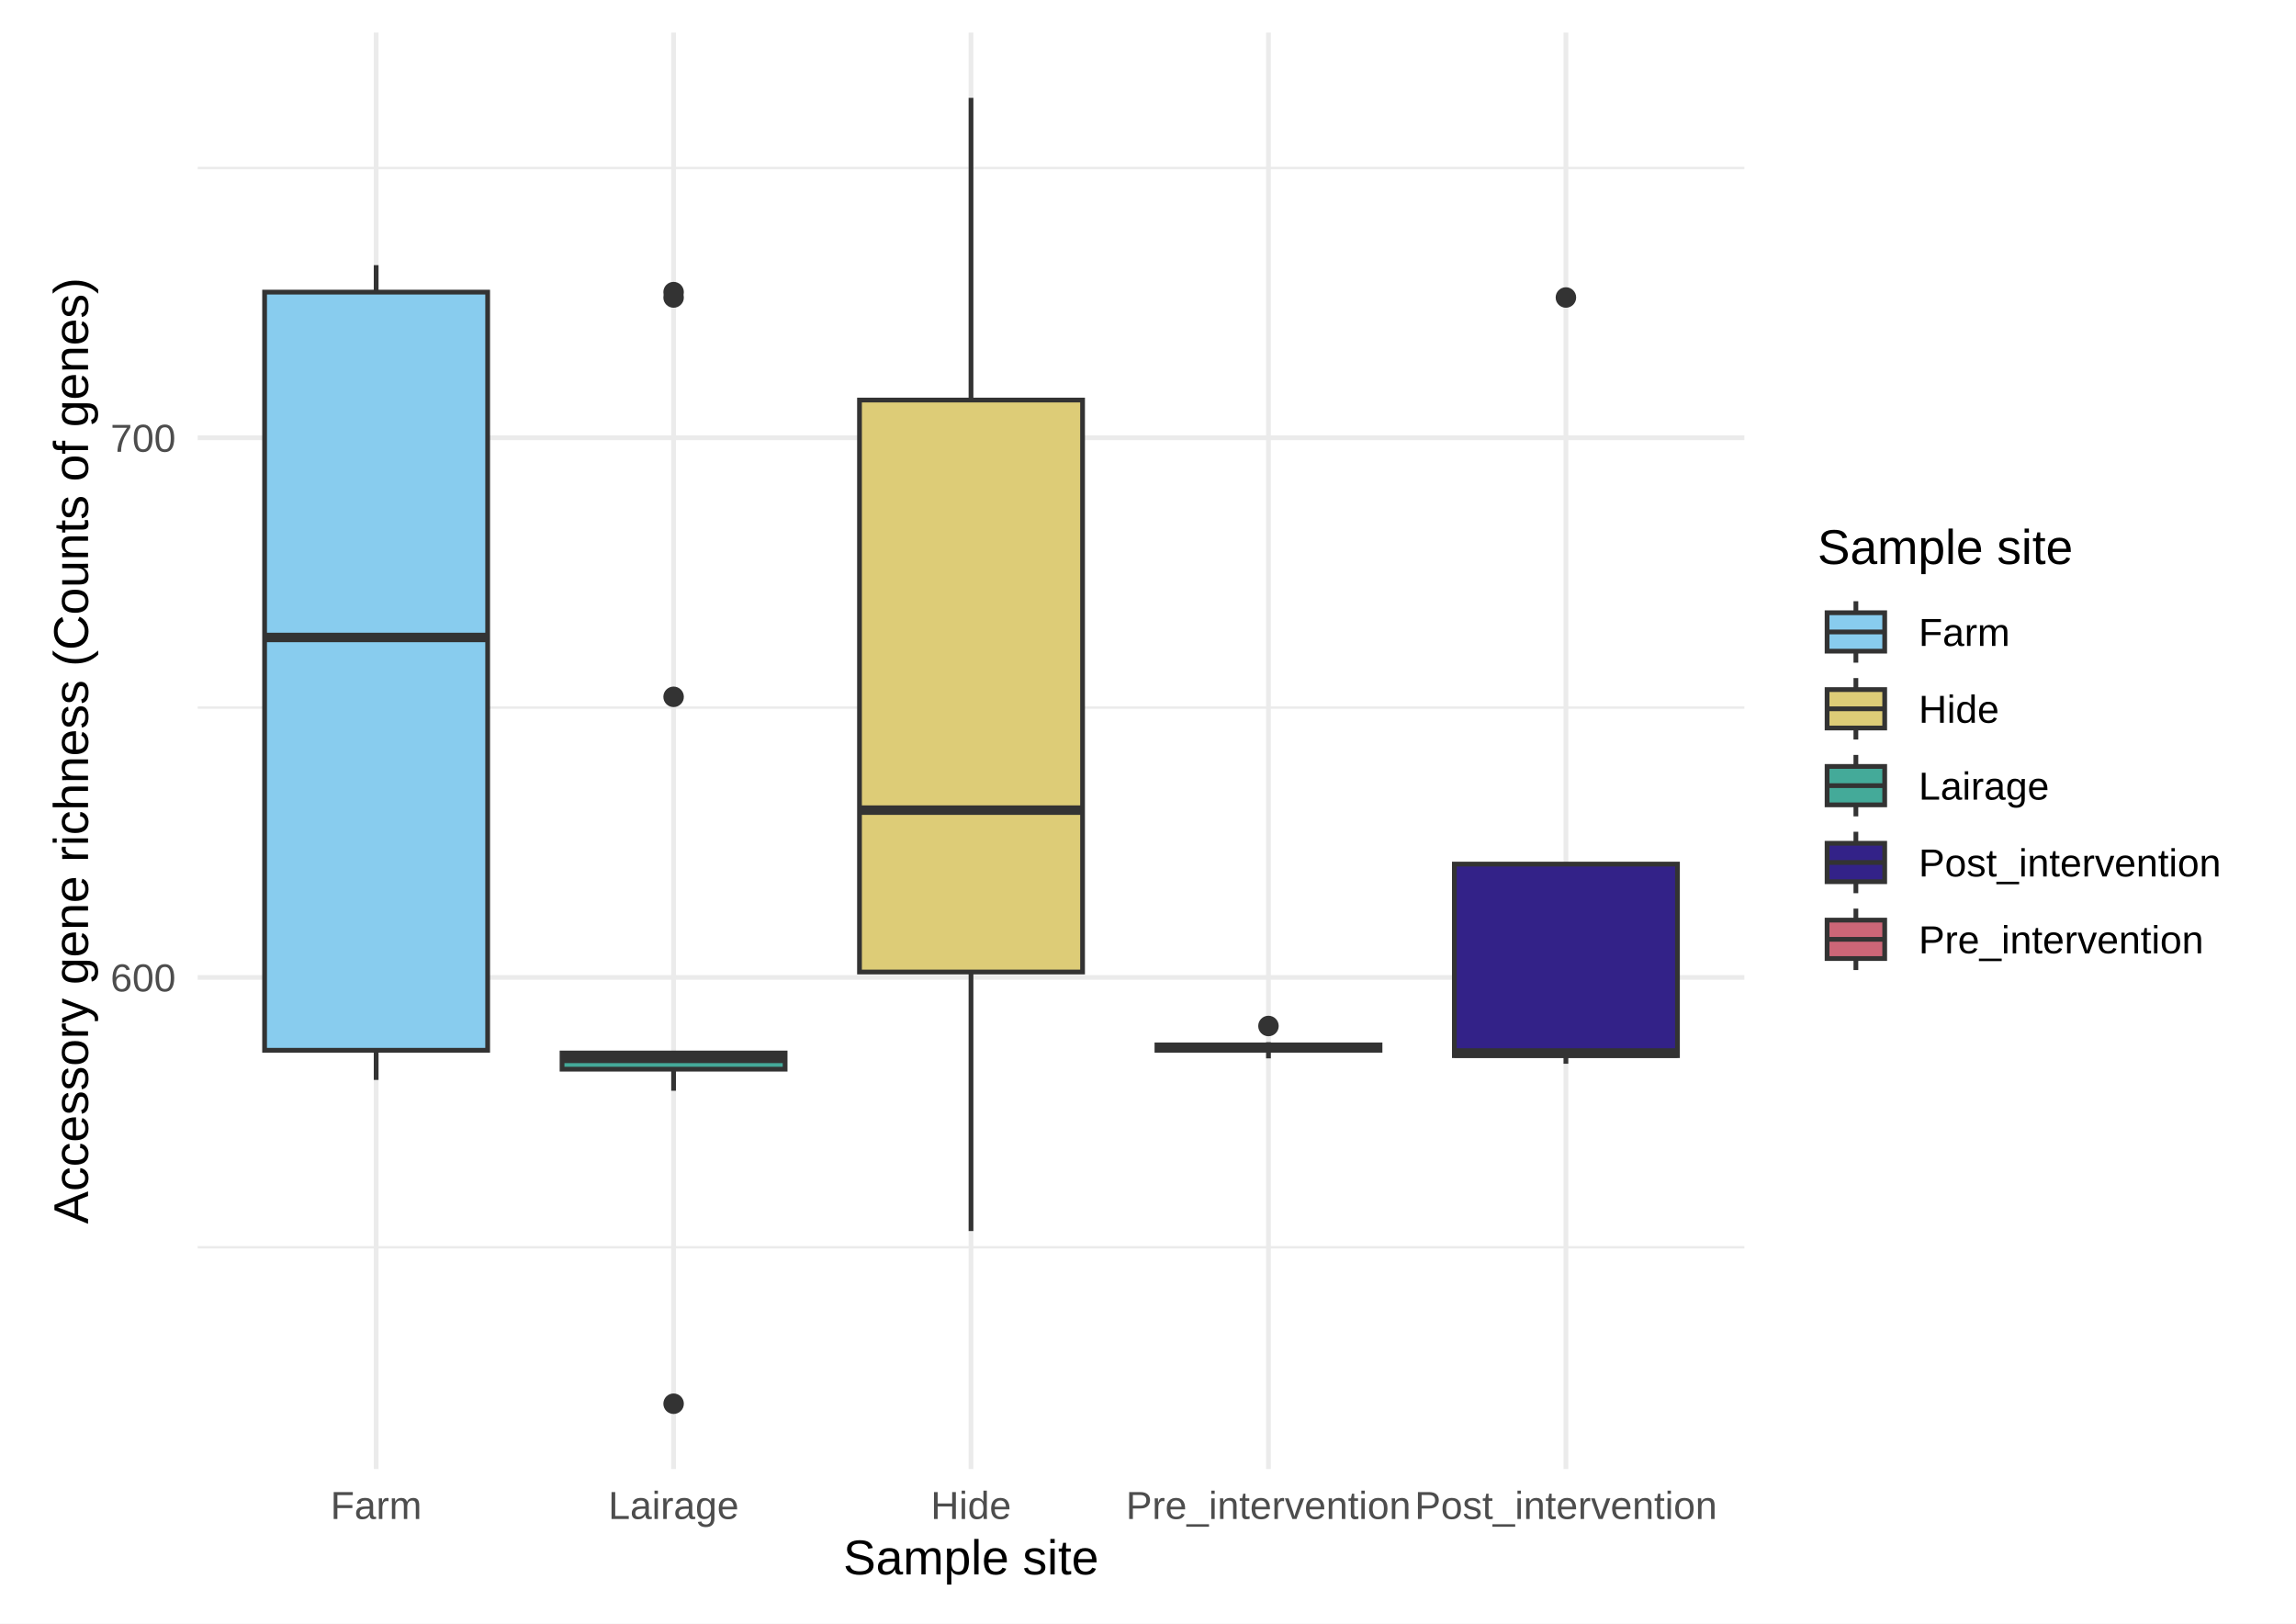
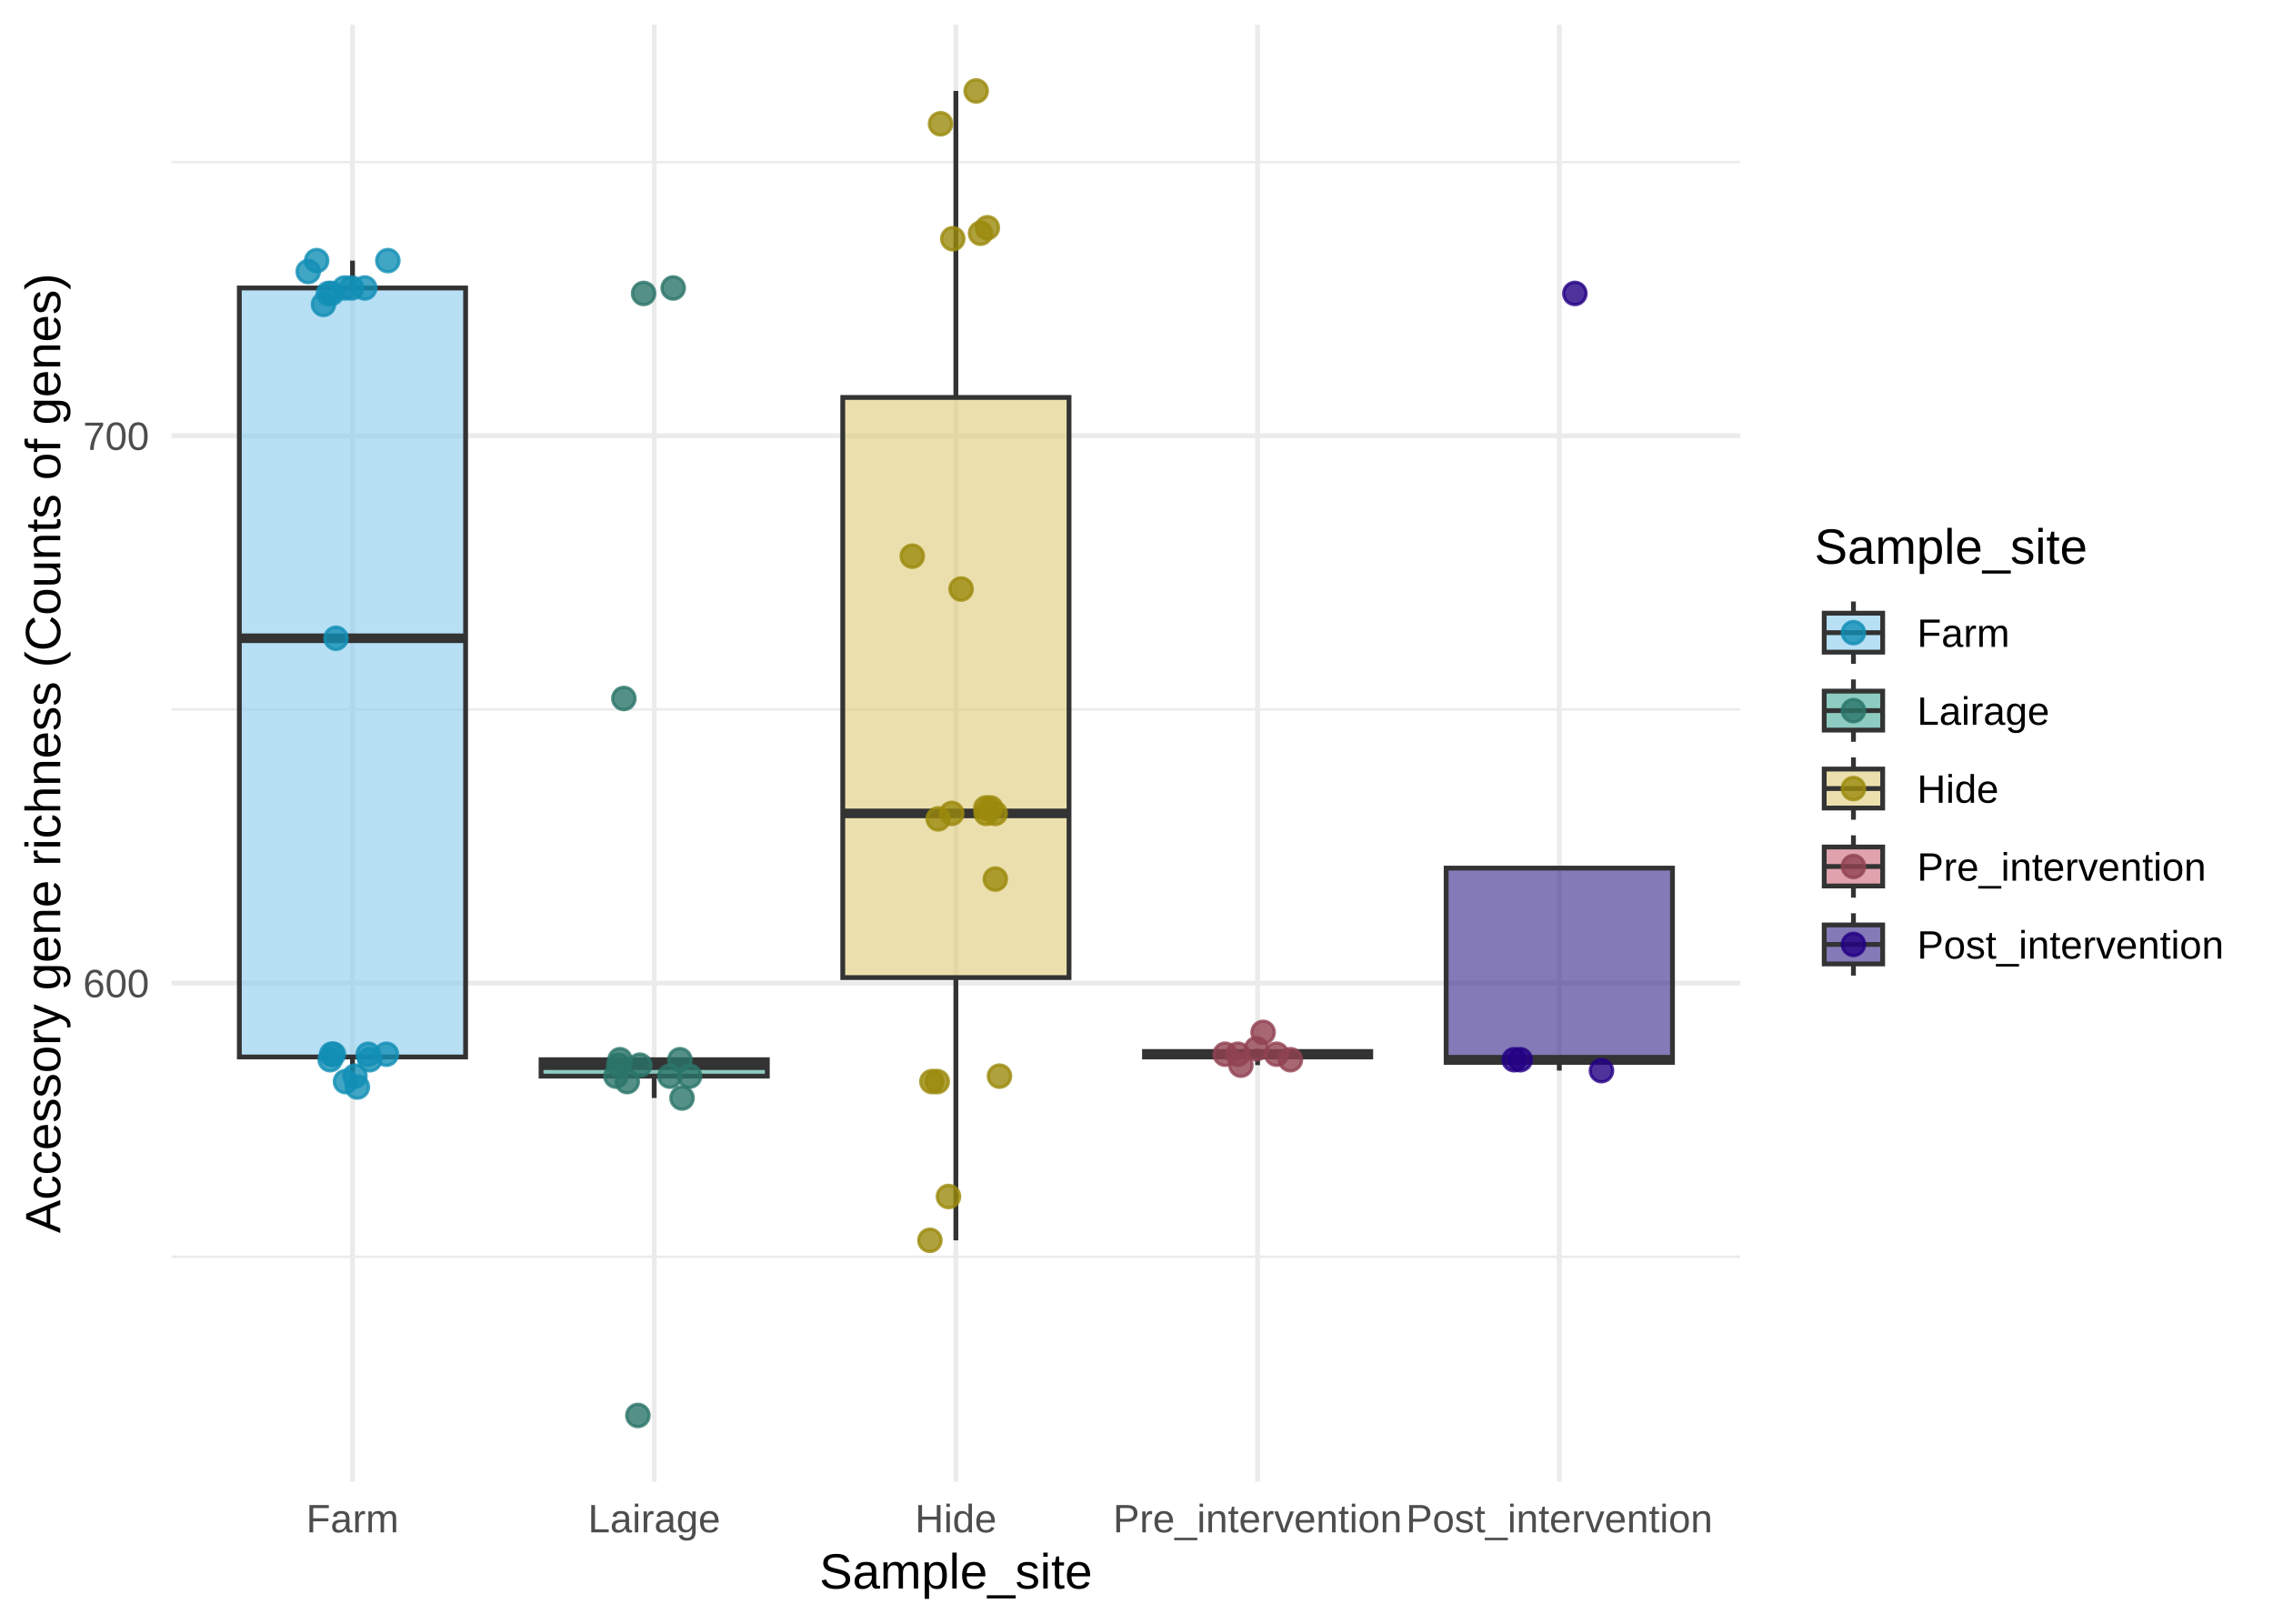
- <svg xmlns="http://www.w3.org/2000/svg" width="297mm" height="210mm" viewBox="0 0 841.89 595.276" version="1.1" id="svg190">
-   <defs id="defs194" />
-   <g class="svglite" id="g188">
-     <defs id="defs4">
-       <style type="text/css" id="style2">
+ <svg xmlns="http://www.w3.org/2000/svg" width="504.00pt" height="360.00pt" viewBox="0 0 504.00 360.00">
+   <g class="svglite">
+     <defs>
+       <style type="text/css">
    .svglite line, .svglite polyline, .svglite polygon, .svglite path, .svglite rect, .svglite circle {
      fill: none;
      stroke: #000000;
      stroke-linecap: round;
      stroke-linejoin: round;
      stroke-miterlimit: 10.00;
    }
    .svglite text {
      white-space: pre;
    }
    .svglite g.glyphgroup path {
      fill: inherit;
      stroke: none;
    }
  </style>
    </defs>
-     <rect width="100%" height="100%" style="fill:#ffffff;stroke:none" id="rect6" x="0" y="0" />
-     <defs id="defs11">
+     <rect width="100%" height="100%" style="stroke: none; fill: #FFFFFF;" />
+     <defs>
      <clipPath id="cpMC4wMHw1MDQuMDB8MC4wMHwzNjAuMDA=">
-         <rect x="0" y="0" width="504" height="360" id="rect8" />
+         <rect x="0.00" y="0.00" width="504.00" height="360.00" />
      </clipPath>
    </defs>
-     <g clip-path="url(#cpMC4wMHw1MDQuMDB8MC4wMHwzNjAuMDA=)" id="g15" transform="matrix(1.630318,0,0,1.630318,10.5,3)">
-       <rect x="0" y="0" width="504" height="360" style="fill:#ffffff;stroke:none;stroke-width:1.07" id="rect13" />
+     <g clip-path="url(#cpMC4wMHw1MDQuMDB8MC4wMHwzNjAuMDA=)">
+       <rect x="0.00" y="0.00" width="504.00" height="360.00" style="stroke-width: 1.07; stroke: none; fill: #FFFFFF;" />
    </g>
-     <defs id="defs20">
+     <defs>
      <clipPath id="cpMzguMDJ8Mzg1Ljg5fDUuNDh8MzI4LjUw">
-         <rect x="38.02" y="5.48" width="347.87" height="323.02" id="rect17" />
+         <rect x="38.02" y="5.48" width="347.87" height="323.02" />
      </clipPath>
    </defs>
-     <g clip-path="url(#cpMzguMDJ8Mzg1Ljg5fDUuNDh8MzI4LjUw)" id="g94" transform="matrix(1.630318,0,0,1.630318,10.5,3)">
-       <polyline points="38.02,278.63 385.89,278.63 " style="stroke:#ebebeb;stroke-width:0.53;stroke-linecap:butt" id="polyline22" />
-       <polyline points="38.02,157.28 385.89,157.28 " style="stroke:#ebebeb;stroke-width:0.53;stroke-linecap:butt" id="polyline24" />
-       <polyline points="38.02,35.94 385.89,35.94 " style="stroke:#ebebeb;stroke-width:0.53;stroke-linecap:butt" id="polyline26" />
-       <polyline points="38.02,217.96 385.89,217.96 " style="stroke:#ebebeb;stroke-width:1.07;stroke-linecap:butt" id="polyline28" />
-       <polyline points="38.02,96.61 385.89,96.61 " style="stroke:#ebebeb;stroke-width:1.07;stroke-linecap:butt" id="polyline30" />
-       <polyline points="78.16,328.50 78.16,5.48 " style="stroke:#ebebeb;stroke-width:1.07;stroke-linecap:butt" id="polyline32" />
-       <polyline points="145.06,328.50 145.06,5.48 " style="stroke:#ebebeb;stroke-width:1.07;stroke-linecap:butt" id="polyline34" />
-       <polyline points="211.95,328.50 211.95,5.48 " style="stroke:#ebebeb;stroke-width:1.07;stroke-linecap:butt" id="polyline36" />
-       <polyline points="278.85,328.50 278.85,5.48 " style="stroke:#ebebeb;stroke-width:1.07;stroke-linecap:butt" id="polyline38" />
-       <polyline points="345.75,328.50 345.75,5.48 " style="stroke:#ebebeb;stroke-width:1.07;stroke-linecap:butt" id="polyline40" />
-       <line x1="78.16" y1="63.85" x2="78.16" y2="57.78" style="stroke:#333333;stroke-width:1.07;stroke-linecap:butt" id="line42" />
-       <line x1="78.16" y1="234.34" x2="78.16" y2="241.01" style="stroke:#333333;stroke-width:1.07;stroke-linecap:butt" id="line44" />
-       <polygon points="53.07,234.34 103.24,234.34 103.24,63.85 53.07,63.85 " style="fill:#88ccee;stroke:#333333;stroke-width:1.07;stroke-linecap:butt;stroke-linejoin:miter" id="polygon46" />
-       <line x1="53.07" y1="141.51" x2="103.24" y2="141.51" style="stroke:#333333;stroke-width:2.13;stroke-linecap:butt;stroke-linejoin:miter" id="line48" />
-       <line x1="211.95" y1="88.12" x2="211.95" y2="20.16" style="stroke:#333333;stroke-width:1.07;stroke-linecap:butt" id="line50" />
-       <line x1="211.95" y1="216.74" x2="211.95" y2="274.99" style="stroke:#333333;stroke-width:1.07;stroke-linecap:butt" id="line52" />
-       <polygon points="186.87,216.74 237.04,216.74 237.04,88.12 186.87,88.12 " style="fill:#ddcc77;stroke:#333333;stroke-width:1.07;stroke-linecap:butt;stroke-linejoin:miter" id="polygon54" />
-       <line x1="186.87" y1="180.34" x2="237.04" y2="180.34" style="stroke:#333333;stroke-width:2.13;stroke-linecap:butt;stroke-linejoin:miter" id="line56" />
-       <circle cx="145.06" cy="65.06" r="1.95" style="fill:#333333;stroke:#333333;stroke-width:0.71" id="circle58" />
-       <circle cx="145.06" cy="154.86" r="1.95" style="fill:#333333;stroke:#333333;stroke-width:0.71" id="circle60" />
-       <circle cx="145.06" cy="313.82" r="1.95" style="fill:#333333;stroke:#333333;stroke-width:0.71" id="circle62" />
-       <circle cx="145.06" cy="63.85" r="1.95" style="fill:#333333;stroke:#333333;stroke-width:0.71" id="circle64" />
-       <line x1="145.06" y1="234.95" x2="145.06" y2="234.95" style="stroke:#333333;stroke-width:1.07;stroke-linecap:butt" id="line66" />
-       <line x1="145.06" y1="238.59" x2="145.06" y2="243.44" style="stroke:#333333;stroke-width:1.07;stroke-linecap:butt" id="line68" />
-       <polygon points="119.97,238.59 170.14,238.59 170.14,234.95 119.97,234.95 " style="fill:#44aa99;stroke:#333333;stroke-width:1.07;stroke-linecap:butt;stroke-linejoin:miter" id="polygon70" />
-       <line x1="119.97" y1="236.16" x2="170.14" y2="236.16" style="stroke:#333333;stroke-width:2.13;stroke-linecap:butt;stroke-linejoin:miter" id="line72" />
-       <circle cx="345.75" cy="65.06" r="1.95" style="fill:#333333;stroke:#333333;stroke-width:0.71" id="circle74" />
-       <line x1="345.75" y1="192.47" x2="345.75" y2="192.47" style="stroke:#333333;stroke-width:1.07;stroke-linecap:butt" id="line76" />
-       <line x1="345.75" y1="235.55" x2="345.75" y2="237.37" style="stroke:#333333;stroke-width:1.07;stroke-linecap:butt" id="line78" />
-       <polygon points="320.66,235.55 370.84,235.55 370.84,192.47 320.66,192.47 " style="fill:#332288;stroke:#333333;stroke-width:1.07;stroke-linecap:butt;stroke-linejoin:miter" id="polygon80" />
-       <line x1="320.66" y1="234.95" x2="370.84" y2="234.95" style="stroke:#333333;stroke-width:2.13;stroke-linecap:butt;stroke-linejoin:miter" id="line82" />
-       <circle cx="278.85" cy="228.88" r="1.95" style="fill:#333333;stroke:#333333;stroke-width:0.71" id="circle84" />
-       <line x1="278.85" y1="233.13" x2="278.85" y2="232.52" style="stroke:#333333;stroke-width:1.07;stroke-linecap:butt" id="line86" />
-       <line x1="278.85" y1="234.34" x2="278.85" y2="236.16" style="stroke:#333333;stroke-width:1.07;stroke-linecap:butt" id="line88" />
-       <polygon points="253.77,234.34 303.94,234.34 303.94,233.13 253.77,233.13 " style="fill:#cc6677;stroke:#333333;stroke-width:1.07;stroke-linecap:butt;stroke-linejoin:miter" id="polygon90" />
-       <line x1="253.77" y1="233.73" x2="303.94" y2="233.73" style="stroke:#333333;stroke-width:2.13;stroke-linecap:butt;stroke-linejoin:miter" id="line92" />
+     <g clip-path="url(#cpMzguMDJ8Mzg1Ljg5fDUuNDh8MzI4LjUw)">
+       <polyline points="38.02,278.63 385.89,278.63 " style="stroke-width: 0.53; stroke: #EBEBEB; stroke-linecap: butt;" />
+       <polyline points="38.02,157.28 385.89,157.28 " style="stroke-width: 0.53; stroke: #EBEBEB; stroke-linecap: butt;" />
+       <polyline points="38.02,35.94 385.89,35.94 " style="stroke-width: 0.53; stroke: #EBEBEB; stroke-linecap: butt;" />
+       <polyline points="38.02,217.96 385.89,217.96 " style="stroke-width: 1.07; stroke: #EBEBEB; stroke-linecap: butt;" />
+       <polyline points="38.02,96.61 385.89,96.61 " style="stroke-width: 1.07; stroke: #EBEBEB; stroke-linecap: butt;" />
+       <polyline points="78.16,328.50 78.16,5.48 " style="stroke-width: 1.07; stroke: #EBEBEB; stroke-linecap: butt;" />
+       <polyline points="145.06,328.50 145.06,5.48 " style="stroke-width: 1.07; stroke: #EBEBEB; stroke-linecap: butt;" />
+       <polyline points="211.95,328.50 211.95,5.48 " style="stroke-width: 1.07; stroke: #EBEBEB; stroke-linecap: butt;" />
+       <polyline points="278.85,328.50 278.85,5.48 " style="stroke-width: 1.07; stroke: #EBEBEB; stroke-linecap: butt;" />
+       <polyline points="345.75,328.50 345.75,5.48 " style="stroke-width: 1.07; stroke: #EBEBEB; stroke-linecap: butt;" />
+       <line x1="78.16" y1="63.85" x2="78.16" y2="57.78" style="stroke-width: 1.07; stroke: #333333; stroke-linecap: butt;" />
+       <line x1="78.16" y1="234.34" x2="78.16" y2="241.01" style="stroke-width: 1.07; stroke: #333333; stroke-linecap: butt;" />
+       <polygon points="53.07,63.85 53.07,234.34 103.24,234.34 103.24,63.85 53.07,63.85 " style="stroke-width: 1.07; stroke: #333333; stroke-linecap: butt; stroke-linejoin: miter; fill: #88CCEE; fill-opacity: 0.60;" />
+       <line x1="53.07" y1="141.51" x2="103.24" y2="141.51" style="stroke-width: 2.13; stroke: #333333; stroke-linecap: butt; stroke-linejoin: miter;" />
+       <line x1="145.06" y1="234.95" x2="145.06" y2="234.95" style="stroke-width: 1.07; stroke: #333333; stroke-linecap: butt;" />
+       <line x1="145.06" y1="238.59" x2="145.06" y2="243.44" style="stroke-width: 1.07; stroke: #333333; stroke-linecap: butt;" />
+       <polygon points="119.97,234.95 119.97,238.59 170.14,238.59 170.14,234.95 119.97,234.95 " style="stroke-width: 1.07; stroke: #333333; stroke-linecap: butt; stroke-linejoin: miter; fill: #44AA99; fill-opacity: 0.60;" />
+       <line x1="119.97" y1="236.16" x2="170.14" y2="236.16" style="stroke-width: 2.13; stroke: #333333; stroke-linecap: butt; stroke-linejoin: miter;" />
+       <line x1="211.95" y1="88.12" x2="211.95" y2="20.16" style="stroke-width: 1.07; stroke: #333333; stroke-linecap: butt;" />
+       <line x1="211.95" y1="216.74" x2="211.95" y2="274.99" style="stroke-width: 1.07; stroke: #333333; stroke-linecap: butt;" />
+       <polygon points="186.87,88.12 186.87,216.74 237.04,216.74 237.04,88.12 186.87,88.12 " style="stroke-width: 1.07; stroke: #333333; stroke-linecap: butt; stroke-linejoin: miter; fill: #DDCC77; fill-opacity: 0.60;" />
+       <line x1="186.87" y1="180.34" x2="237.04" y2="180.34" style="stroke-width: 2.13; stroke: #333333; stroke-linecap: butt; stroke-linejoin: miter;" />
+       <line x1="278.85" y1="233.13" x2="278.85" y2="232.52" style="stroke-width: 1.07; stroke: #333333; stroke-linecap: butt;" />
+       <line x1="278.85" y1="234.34" x2="278.85" y2="236.16" style="stroke-width: 1.07; stroke: #333333; stroke-linecap: butt;" />
+       <polygon points="253.77,233.13 253.77,234.34 303.94,234.34 303.94,233.13 253.77,233.13 " style="stroke-width: 1.07; stroke: #333333; stroke-linecap: butt; stroke-linejoin: miter; fill: #CC6677; fill-opacity: 0.60;" />
+       <line x1="253.77" y1="233.73" x2="303.94" y2="233.73" style="stroke-width: 2.13; stroke: #333333; stroke-linecap: butt; stroke-linejoin: miter;" />
+       <line x1="345.75" y1="192.47" x2="345.75" y2="192.47" style="stroke-width: 1.07; stroke: #333333; stroke-linecap: butt;" />
+       <line x1="345.75" y1="235.55" x2="345.75" y2="237.37" style="stroke-width: 1.07; stroke: #333333; stroke-linecap: butt;" />
+       <polygon points="320.66,192.47 320.66,235.55 370.84,235.55 370.84,192.47 320.66,192.47 " style="stroke-width: 1.07; stroke: #333333; stroke-linecap: butt; stroke-linejoin: miter; fill: #332288; fill-opacity: 0.60;" />
+       <line x1="320.66" y1="234.95" x2="370.84" y2="234.95" style="stroke-width: 2.13; stroke: #333333; stroke-linecap: butt; stroke-linejoin: miter;" />
+       <circle cx="71.73" cy="67.49" r="2.49" style="stroke-width: 0.71; stroke: #128FB5; stroke-opacity: 0.80; fill: #128FB5; fill-opacity: 0.80;" />
+       <circle cx="73.94" cy="233.73" r="2.49" style="stroke-width: 0.71; stroke: #128FB5; stroke-opacity: 0.80; fill: #128FB5; fill-opacity: 0.80;" />
+       <circle cx="85.68" cy="233.73" r="2.49" style="stroke-width: 0.71; stroke: #128FB5; stroke-opacity: 0.80; fill: #128FB5; fill-opacity: 0.80;" />
+       <circle cx="81.64" cy="233.73" r="2.49" style="stroke-width: 0.71; stroke: #128FB5; stroke-opacity: 0.80; fill: #128FB5; fill-opacity: 0.80;" />
+       <circle cx="76.61" cy="239.80" r="2.49" style="stroke-width: 0.71; stroke: #128FB5; stroke-opacity: 0.80; fill: #128FB5; fill-opacity: 0.80;" />
+       <circle cx="79.24" cy="241.01" r="2.49" style="stroke-width: 0.71; stroke: #128FB5; stroke-opacity: 0.80; fill: #128FB5; fill-opacity: 0.80;" />
+       <circle cx="77.97" cy="63.85" r="2.49" style="stroke-width: 0.71; stroke: #128FB5; stroke-opacity: 0.80; fill: #128FB5; fill-opacity: 0.80;" />
+       <circle cx="73.21" cy="234.95" r="2.49" style="stroke-width: 0.71; stroke: #128FB5; stroke-opacity: 0.80; fill: #128FB5; fill-opacity: 0.80;" />
+       <circle cx="73.53" cy="233.73" r="2.49" style="stroke-width: 0.71; stroke: #128FB5; stroke-opacity: 0.80; fill: #128FB5; fill-opacity: 0.80;" />
+       <circle cx="81.99" cy="234.95" r="2.49" style="stroke-width: 0.71; stroke: #128FB5; stroke-opacity: 0.80; fill: #128FB5; fill-opacity: 0.80;" />
+       <circle cx="70.21" cy="57.78" r="2.49" style="stroke-width: 0.71; stroke: #128FB5; stroke-opacity: 0.80; fill: #128FB5; fill-opacity: 0.80;" />
+       <circle cx="74.50" cy="141.51" r="2.49" style="stroke-width: 0.71; stroke: #128FB5; stroke-opacity: 0.80; fill: #128FB5; fill-opacity: 0.80;" />
+       <circle cx="80.88" cy="63.85" r="2.49" style="stroke-width: 0.71; stroke: #128FB5; stroke-opacity: 0.80; fill: #128FB5; fill-opacity: 0.80;" />
+       <circle cx="68.34" cy="60.21" r="2.49" style="stroke-width: 0.71; stroke: #128FB5; stroke-opacity: 0.80; fill: #128FB5; fill-opacity: 0.80;" />
+       <circle cx="72.81" cy="65.06" r="2.49" style="stroke-width: 0.71; stroke: #128FB5; stroke-opacity: 0.80; fill: #128FB5; fill-opacity: 0.80;" />
+       <circle cx="86.00" cy="57.78" r="2.49" style="stroke-width: 0.71; stroke: #128FB5; stroke-opacity: 0.80; fill: #128FB5; fill-opacity: 0.80;" />
+       <circle cx="73.54" cy="65.06" r="2.49" style="stroke-width: 0.71; stroke: #128FB5; stroke-opacity: 0.80; fill: #128FB5; fill-opacity: 0.80;" />
+       <circle cx="76.41" cy="63.85" r="2.49" style="stroke-width: 0.71; stroke: #128FB5; stroke-opacity: 0.80; fill: #128FB5; fill-opacity: 0.80;" />
+       <circle cx="78.70" cy="238.59" r="2.49" style="stroke-width: 0.71; stroke: #128FB5; stroke-opacity: 0.80; fill: #128FB5; fill-opacity: 0.80;" />
+       <circle cx="142.71" cy="65.06" r="2.49" style="stroke-width: 0.71; stroke: #2B7569; stroke-opacity: 0.80; fill: #2B7569; fill-opacity: 0.80;" />
+       <circle cx="148.53" cy="238.59" r="2.49" style="stroke-width: 0.71; stroke: #2B7569; stroke-opacity: 0.80; fill: #2B7569; fill-opacity: 0.80;" />
+       <circle cx="139.08" cy="239.80" r="2.49" style="stroke-width: 0.71; stroke: #2B7569; stroke-opacity: 0.80; fill: #2B7569; fill-opacity: 0.80;" />
+       <circle cx="138.33" cy="154.86" r="2.49" style="stroke-width: 0.71; stroke: #2B7569; stroke-opacity: 0.80; fill: #2B7569; fill-opacity: 0.80;" />
+       <circle cx="141.44" cy="313.82" r="2.49" style="stroke-width: 0.71; stroke: #2B7569; stroke-opacity: 0.80; fill: #2B7569; fill-opacity: 0.80;" />
+       <circle cx="150.76" cy="234.95" r="2.49" style="stroke-width: 0.71; stroke: #2B7569; stroke-opacity: 0.80; fill: #2B7569; fill-opacity: 0.80;" />
+       <circle cx="152.91" cy="238.59" r="2.49" style="stroke-width: 0.71; stroke: #2B7569; stroke-opacity: 0.80; fill: #2B7569; fill-opacity: 0.80;" />
+       <circle cx="151.23" cy="243.44" r="2.49" style="stroke-width: 0.71; stroke: #2B7569; stroke-opacity: 0.80; fill: #2B7569; fill-opacity: 0.80;" />
+       <circle cx="136.57" cy="238.59" r="2.49" style="stroke-width: 0.71; stroke: #2B7569; stroke-opacity: 0.80; fill: #2B7569; fill-opacity: 0.80;" />
+       <circle cx="137.47" cy="234.95" r="2.49" style="stroke-width: 0.71; stroke: #2B7569; stroke-opacity: 0.80; fill: #2B7569; fill-opacity: 0.80;" />
+       <circle cx="149.27" cy="63.85" r="2.49" style="stroke-width: 0.71; stroke: #2B7569; stroke-opacity: 0.80; fill: #2B7569; fill-opacity: 0.80;" />
+       <circle cx="141.87" cy="236.16" r="2.49" style="stroke-width: 0.71; stroke: #2B7569; stroke-opacity: 0.80; fill: #2B7569; fill-opacity: 0.80;" />
+       <circle cx="137.19" cy="236.16" r="2.49" style="stroke-width: 0.71; stroke: #2B7569; stroke-opacity: 0.80; fill: #2B7569; fill-opacity: 0.80;" />
+       <circle cx="207.82" cy="239.80" r="2.49" style="stroke-width: 0.71; stroke: #9B8A0D; stroke-opacity: 0.80; fill: #9B8A0D; fill-opacity: 0.80;" />
+       <circle cx="220.70" cy="194.90" r="2.49" style="stroke-width: 0.71; stroke: #9B8A0D; stroke-opacity: 0.80; fill: #9B8A0D; fill-opacity: 0.80;" />
+       <circle cx="206.63" cy="239.80" r="2.49" style="stroke-width: 0.71; stroke: #9B8A0D; stroke-opacity: 0.80; fill: #9B8A0D; fill-opacity: 0.80;" />
+       <circle cx="221.62" cy="238.59" r="2.49" style="stroke-width: 0.71; stroke: #9B8A0D; stroke-opacity: 0.80; fill: #9B8A0D; fill-opacity: 0.80;" />
+       <circle cx="208.55" cy="27.44" r="2.49" style="stroke-width: 0.71; stroke: #9B8A0D; stroke-opacity: 0.80; fill: #9B8A0D; fill-opacity: 0.80;" />
+       <circle cx="216.45" cy="20.16" r="2.49" style="stroke-width: 0.71; stroke: #9B8A0D; stroke-opacity: 0.80; fill: #9B8A0D; fill-opacity: 0.80;" />
+       <circle cx="217.42" cy="51.71" r="2.49" style="stroke-width: 0.71; stroke: #9B8A0D; stroke-opacity: 0.80; fill: #9B8A0D; fill-opacity: 0.80;" />
+       <circle cx="202.28" cy="123.31" r="2.49" style="stroke-width: 0.71; stroke: #9B8A0D; stroke-opacity: 0.80; fill: #9B8A0D; fill-opacity: 0.80;" />
+       <circle cx="218.93" cy="50.50" r="2.49" style="stroke-width: 0.71; stroke: #9B8A0D; stroke-opacity: 0.80; fill: #9B8A0D; fill-opacity: 0.80;" />
+       <circle cx="211.26" cy="52.93" r="2.49" style="stroke-width: 0.71; stroke: #9B8A0D; stroke-opacity: 0.80; fill: #9B8A0D; fill-opacity: 0.80;" />
+       <circle cx="220.67" cy="180.34" r="2.49" style="stroke-width: 0.71; stroke: #9B8A0D; stroke-opacity: 0.80; fill: #9B8A0D; fill-opacity: 0.80;" />
+       <circle cx="213.11" cy="130.59" r="2.49" style="stroke-width: 0.71; stroke: #9B8A0D; stroke-opacity: 0.80; fill: #9B8A0D; fill-opacity: 0.80;" />
+       <circle cx="210.31" cy="265.28" r="2.49" style="stroke-width: 0.71; stroke: #9B8A0D; stroke-opacity: 0.80; fill: #9B8A0D; fill-opacity: 0.80;" />
+       <circle cx="218.59" cy="179.13" r="2.49" style="stroke-width: 0.71; stroke: #9B8A0D; stroke-opacity: 0.80; fill: #9B8A0D; fill-opacity: 0.80;" />
+       <circle cx="208.03" cy="181.55" r="2.49" style="stroke-width: 0.71; stroke: #9B8A0D; stroke-opacity: 0.80; fill: #9B8A0D; fill-opacity: 0.80;" />
+       <circle cx="211.04" cy="180.34" r="2.49" style="stroke-width: 0.71; stroke: #9B8A0D; stroke-opacity: 0.80; fill: #9B8A0D; fill-opacity: 0.80;" />
+       <circle cx="218.66" cy="180.34" r="2.49" style="stroke-width: 0.71; stroke: #9B8A0D; stroke-opacity: 0.80; fill: #9B8A0D; fill-opacity: 0.80;" />
+       <circle cx="219.68" cy="179.13" r="2.49" style="stroke-width: 0.71; stroke: #9B8A0D; stroke-opacity: 0.80; fill: #9B8A0D; fill-opacity: 0.80;" />
+       <circle cx="206.19" cy="274.99" r="2.49" style="stroke-width: 0.71; stroke: #9B8A0D; stroke-opacity: 0.80; fill: #9B8A0D; fill-opacity: 0.80;" />
+       <circle cx="275.15" cy="236.16" r="2.49" style="stroke-width: 0.71; stroke: #914351; stroke-opacity: 0.80; fill: #914351; fill-opacity: 0.80;" />
+       <circle cx="283.05" cy="233.73" r="2.49" style="stroke-width: 0.71; stroke: #914351; stroke-opacity: 0.80; fill: #914351; fill-opacity: 0.80;" />
+       <circle cx="271.66" cy="233.73" r="2.49" style="stroke-width: 0.71; stroke: #914351; stroke-opacity: 0.80; fill: #914351; fill-opacity: 0.80;" />
+       <circle cx="278.60" cy="232.52" r="2.49" style="stroke-width: 0.71; stroke: #914351; stroke-opacity: 0.80; fill: #914351; fill-opacity: 0.80;" />
+       <circle cx="280.07" cy="228.88" r="2.49" style="stroke-width: 0.71; stroke: #914351; stroke-opacity: 0.80; fill: #914351; fill-opacity: 0.80;" />
+       <circle cx="274.48" cy="233.73" r="2.49" style="stroke-width: 0.71; stroke: #914351; stroke-opacity: 0.80; fill: #914351; fill-opacity: 0.80;" />
+       <circle cx="286.13" cy="234.95" r="2.49" style="stroke-width: 0.71; stroke: #914351; stroke-opacity: 0.80; fill: #914351; fill-opacity: 0.80;" />
+       <circle cx="335.73" cy="234.95" r="2.49" style="stroke-width: 0.71; stroke: #230085; stroke-opacity: 0.80; fill: #230085; fill-opacity: 0.80;" />
+       <circle cx="355.10" cy="237.37" r="2.49" style="stroke-width: 0.71; stroke: #230085; stroke-opacity: 0.80; fill: #230085; fill-opacity: 0.80;" />
+       <circle cx="349.20" cy="65.06" r="2.49" style="stroke-width: 0.71; stroke: #230085; stroke-opacity: 0.80; fill: #230085; fill-opacity: 0.80;" />
+       <circle cx="337.09" cy="234.95" r="2.49" style="stroke-width: 0.71; stroke: #230085; stroke-opacity: 0.80; fill: #230085; fill-opacity: 0.80;" />
    </g>
-     <g clip-path="url(#cpMC4wMHw1MDQuMDB8MC4wMHwzNjAuMDA=)" id="g186" transform="matrix(1.630318,0,0,1.630318,10.5,3)">
-       <text x="33.09" y="221.11" text-anchor="end" style="font-size:8.8px;font-family:Arial;fill:#4d4d4d" textLength="14.67" lengthAdjust="spacingAndGlyphs" id="text96">600</text>
-       <text x="33.09" y="99.76" text-anchor="end" style="font-size:8.8px;font-family:Arial;fill:#4d4d4d" textLength="14.67" lengthAdjust="spacingAndGlyphs" id="text98">700</text>
-       <text x="78.16" y="339.74" text-anchor="middle" style="font-size:8.8px;font-family:Arial;fill:#4d4d4d" textLength="20.52" lengthAdjust="spacingAndGlyphs" id="text100">Farm</text>
-       <text x="145.06" y="339.74" text-anchor="middle" style="font-size:8.8px;font-family:Arial;fill:#4d4d4d" textLength="29.33" lengthAdjust="spacingAndGlyphs" id="text102">Lairage</text>
-       <text x="211.95" y="339.74" text-anchor="middle" style="font-size:8.8px;font-family:Arial;fill:#4d4d4d" textLength="18.09" lengthAdjust="spacingAndGlyphs" id="text104">Hide</text>
-       <text x="278.85" y="339.74" text-anchor="middle" style="font-size:8.8px;font-family:Arial;fill:#4d4d4d" textLength="64.03" lengthAdjust="spacingAndGlyphs" id="text106">Pre_intervention</text>
-       <text x="345.75" y="339.74" text-anchor="middle" style="font-size:8.8px;font-family:Arial;fill:#4d4d4d" textLength="67.95" lengthAdjust="spacingAndGlyphs" id="text108">Post_intervention</text>
-       <text x="211.95" y="352.2" text-anchor="middle" style="font-size:11px;font-family:Arial" textLength="60.56" lengthAdjust="spacingAndGlyphs" id="text110">Sample site</text>
-       <text transform="rotate(-90,90.175,76.815)" text-anchor="middle" style="font-size:11px;font-family:Arial" textLength="212.91" lengthAdjust="spacingAndGlyphs" id="text112">Accessory gene richness (Counts of genes)</text>
-       <text x="402.33" y="124.99" style="font-size:11px;font-family:Arial" textLength="60.56" lengthAdjust="spacingAndGlyphs" id="text114">Sample site</text>
-       <polyline points="410.97,147.18 410.97,144.59 " style="stroke:#333333;stroke-width:1.07;stroke-linecap:butt;stroke-linejoin:miter" id="polyline116" />
-       <polyline points="410.97,135.95 410.97,133.36 " style="stroke:#333333;stroke-width:1.07;stroke-linecap:butt;stroke-linejoin:miter" id="polyline118" />
-       <rect x="404.49" y="135.95" width="12.96" height="8.64" style="fill:#88ccee;stroke:#333333;stroke-width:1.07;stroke-linecap:butt;stroke-linejoin:miter" id="rect120" />
-       <polyline points="404.49,140.27 417.45,140.27 " style="stroke:#333333;stroke-width:1.07;stroke-linecap:butt;stroke-linejoin:miter" id="polyline122" />
-       <polyline points="410.97,147.18 410.97,147.18 " style="stroke:#333333;stroke-width:1.07;stroke-linecap:butt;stroke-linejoin:miter" id="polyline124" />
-       <polyline points="410.97,133.36 410.97,133.36 " style="stroke:#333333;stroke-width:1.07;stroke-linecap:butt;stroke-linejoin:miter" id="polyline126" />
-       <polyline points="410.97,164.46 410.97,161.87 " style="stroke:#333333;stroke-width:1.07;stroke-linecap:butt;stroke-linejoin:miter" id="polyline128" />
-       <polyline points="410.97,153.23 410.97,150.64 " style="stroke:#333333;stroke-width:1.07;stroke-linecap:butt;stroke-linejoin:miter" id="polyline130" />
-       <rect x="404.49" y="153.23" width="12.96" height="8.64" style="fill:#ddcc77;stroke:#333333;stroke-width:1.07;stroke-linecap:butt;stroke-linejoin:miter" id="rect132" />
-       <polyline points="404.49,157.55 417.45,157.55 " style="stroke:#333333;stroke-width:1.07;stroke-linecap:butt;stroke-linejoin:miter" id="polyline134" />
-       <polyline points="410.97,164.46 410.97,164.46 " style="stroke:#333333;stroke-width:1.07;stroke-linecap:butt;stroke-linejoin:miter" id="polyline136" />
-       <polyline points="410.97,150.64 410.97,150.64 " style="stroke:#333333;stroke-width:1.07;stroke-linecap:butt;stroke-linejoin:miter" id="polyline138" />
-       <polyline points="410.97,181.74 410.97,179.15 " style="stroke:#333333;stroke-width:1.07;stroke-linecap:butt;stroke-linejoin:miter" id="polyline140" />
-       <polyline points="410.97,170.51 410.97,167.92 " style="stroke:#333333;stroke-width:1.07;stroke-linecap:butt;stroke-linejoin:miter" id="polyline142" />
-       <rect x="404.49" y="170.51" width="12.96" height="8.64" style="fill:#44aa99;stroke:#333333;stroke-width:1.07;stroke-linecap:butt;stroke-linejoin:miter" id="rect144" />
-       <polyline points="404.49,174.83 417.45,174.83 " style="stroke:#333333;stroke-width:1.07;stroke-linecap:butt;stroke-linejoin:miter" id="polyline146" />
-       <polyline points="410.97,181.74 410.97,181.74 " style="stroke:#333333;stroke-width:1.07;stroke-linecap:butt;stroke-linejoin:miter" id="polyline148" />
-       <polyline points="410.97,167.92 410.97,167.92 " style="stroke:#333333;stroke-width:1.07;stroke-linecap:butt;stroke-linejoin:miter" id="polyline150" />
-       <polyline points="410.97,199.02 410.97,196.43 " style="stroke:#333333;stroke-width:1.07;stroke-linecap:butt;stroke-linejoin:miter" id="polyline152" />
-       <polyline points="410.97,187.79 410.97,185.20 " style="stroke:#333333;stroke-width:1.07;stroke-linecap:butt;stroke-linejoin:miter" id="polyline154" />
-       <rect x="404.49" y="187.79" width="12.96" height="8.64" style="fill:#332288;stroke:#333333;stroke-width:1.07;stroke-linecap:butt;stroke-linejoin:miter" id="rect156" />
-       <polyline points="404.49,192.11 417.45,192.11 " style="stroke:#333333;stroke-width:1.07;stroke-linecap:butt;stroke-linejoin:miter" id="polyline158" />
-       <polyline points="410.97,199.02 410.97,199.02 " style="stroke:#333333;stroke-width:1.07;stroke-linecap:butt;stroke-linejoin:miter" id="polyline160" />
-       <polyline points="410.97,185.20 410.97,185.20 " style="stroke:#333333;stroke-width:1.07;stroke-linecap:butt;stroke-linejoin:miter" id="polyline162" />
-       <polyline points="410.97,216.30 410.97,213.71 " style="stroke:#333333;stroke-width:1.07;stroke-linecap:butt;stroke-linejoin:miter" id="polyline164" />
-       <polyline points="410.97,205.07 410.97,202.48 " style="stroke:#333333;stroke-width:1.07;stroke-linecap:butt;stroke-linejoin:miter" id="polyline166" />
-       <rect x="404.49" y="205.07" width="12.96" height="8.64" style="fill:#cc6677;stroke:#333333;stroke-width:1.07;stroke-linecap:butt;stroke-linejoin:miter" id="rect168" />
-       <polyline points="404.49,209.39 417.45,209.39 " style="stroke:#333333;stroke-width:1.07;stroke-linecap:butt;stroke-linejoin:miter" id="polyline170" />
-       <polyline points="410.97,216.30 410.97,216.30 " style="stroke:#333333;stroke-width:1.07;stroke-linecap:butt;stroke-linejoin:miter" id="polyline172" />
-       <polyline points="410.97,202.48 410.97,202.48 " style="stroke:#333333;stroke-width:1.07;stroke-linecap:butt;stroke-linejoin:miter" id="polyline174" />
-       <text x="425.09" y="143.42" style="font-size:8.8px;font-family:Arial" textLength="20.52" lengthAdjust="spacingAndGlyphs" id="text176">Farm</text>
-       <text x="425.09" y="160.7" style="font-size:8.8px;font-family:Arial" textLength="18.09" lengthAdjust="spacingAndGlyphs" id="text178">Hide</text>
-       <text x="425.09" y="177.98" style="font-size:8.8px;font-family:Arial" textLength="29.33" lengthAdjust="spacingAndGlyphs" id="text180">Lairage</text>
-       <text x="425.09" y="195.26" style="font-size:8.8px;font-family:Arial" textLength="67.95" lengthAdjust="spacingAndGlyphs" id="text182">Post_intervention</text>
-       <text x="425.09" y="212.54" style="font-size:8.8px;font-family:Arial" textLength="64.03" lengthAdjust="spacingAndGlyphs" id="text184">Pre_intervention</text>
+     <g clip-path="url(#cpMC4wMHw1MDQuMDB8MC4wMHwzNjAuMDA=)">
+       <text x="33.09" y="221.11" text-anchor="end" style="font-size: 8.80px;fill: #4D4D4D; font-family: &quot;Arial&quot;;" textLength="14.67px" lengthAdjust="spacingAndGlyphs">600</text>
+       <text x="33.09" y="99.76" text-anchor="end" style="font-size: 8.80px;fill: #4D4D4D; font-family: &quot;Arial&quot;;" textLength="14.67px" lengthAdjust="spacingAndGlyphs">700</text>
+       <text x="78.16" y="339.74" text-anchor="middle" style="font-size: 8.80px;fill: #4D4D4D; font-family: &quot;Arial&quot;;" textLength="20.52px" lengthAdjust="spacingAndGlyphs">Farm</text>
+       <text x="145.06" y="339.74" text-anchor="middle" style="font-size: 8.80px;fill: #4D4D4D; font-family: &quot;Arial&quot;;" textLength="29.33px" lengthAdjust="spacingAndGlyphs">Lairage</text>
+       <text x="211.95" y="339.74" text-anchor="middle" style="font-size: 8.80px;fill: #4D4D4D; font-family: &quot;Arial&quot;;" textLength="18.09px" lengthAdjust="spacingAndGlyphs">Hide</text>
+       <text x="278.85" y="339.74" text-anchor="middle" style="font-size: 8.80px;fill: #4D4D4D; font-family: &quot;Arial&quot;;" textLength="64.03px" lengthAdjust="spacingAndGlyphs">Pre_intervention</text>
+       <text x="345.75" y="339.74" text-anchor="middle" style="font-size: 8.80px;fill: #4D4D4D; font-family: &quot;Arial&quot;;" textLength="67.95px" lengthAdjust="spacingAndGlyphs">Post_intervention</text>
+       <text x="211.95" y="352.20" text-anchor="middle" style="font-size: 11.00px; font-family: &quot;Arial&quot;;" textLength="60.56px" lengthAdjust="spacingAndGlyphs">Sample_site</text>
+       <text transform="translate(13.36,166.99) rotate(-90)" text-anchor="middle" style="font-size: 11.00px; font-family: &quot;Arial&quot;;" textLength="212.91px" lengthAdjust="spacingAndGlyphs">Accessory gene richness (Counts of genes)</text>
+       <text x="402.33" y="124.99" style="font-size: 11.00px; font-family: &quot;Arial&quot;;" textLength="60.56px" lengthAdjust="spacingAndGlyphs">Sample_site</text>
+       <polyline points="410.97,147.18 410.97,144.59 " style="stroke-width: 1.07; stroke: #333333; stroke-linecap: butt; stroke-linejoin: miter;" />
+       <polyline points="410.97,135.95 410.97,133.36 " style="stroke-width: 1.07; stroke: #333333; stroke-linecap: butt; stroke-linejoin: miter;" />
+       <rect x="404.49" y="135.95" width="12.96" height="8.64" style="stroke-width: 1.07; stroke: #333333; stroke-linecap: butt; stroke-linejoin: miter; fill: #88CCEE; fill-opacity: 0.60;" />
+       <polyline points="404.49,140.27 417.45,140.27 " style="stroke-width: 1.07; stroke: #333333; stroke-linecap: butt; stroke-linejoin: miter;" />
+       <polyline points="410.97,147.18 410.97,147.18 " style="stroke-width: 1.07; stroke: #333333; stroke-linecap: butt; stroke-linejoin: miter;" />
+       <polyline points="410.97,133.36 410.97,133.36 " style="stroke-width: 1.07; stroke: #333333; stroke-linecap: butt; stroke-linejoin: miter;" />
+       <circle cx="410.97" cy="140.27" r="2.49" style="stroke-width: 0.71; stroke: #128FB5; stroke-opacity: 0.80; fill: #128FB5; fill-opacity: 0.80;" />
+       <polyline points="410.97,164.46 410.97,161.87 " style="stroke-width: 1.07; stroke: #333333; stroke-linecap: butt; stroke-linejoin: miter;" />
+       <polyline points="410.97,153.23 410.97,150.64 " style="stroke-width: 1.07; stroke: #333333; stroke-linecap: butt; stroke-linejoin: miter;" />
+       <rect x="404.49" y="153.23" width="12.96" height="8.64" style="stroke-width: 1.07; stroke: #333333; stroke-linecap: butt; stroke-linejoin: miter; fill: #44AA99; fill-opacity: 0.60;" />
+       <polyline points="404.49,157.55 417.45,157.55 " style="stroke-width: 1.07; stroke: #333333; stroke-linecap: butt; stroke-linejoin: miter;" />
+       <polyline points="410.97,164.46 410.97,164.46 " style="stroke-width: 1.07; stroke: #333333; stroke-linecap: butt; stroke-linejoin: miter;" />
+       <polyline points="410.97,150.64 410.97,150.64 " style="stroke-width: 1.07; stroke: #333333; stroke-linecap: butt; stroke-linejoin: miter;" />
+       <circle cx="410.97" cy="157.55" r="2.49" style="stroke-width: 0.71; stroke: #2B7569; stroke-opacity: 0.80; fill: #2B7569; fill-opacity: 0.80;" />
+       <polyline points="410.97,181.74 410.97,179.15 " style="stroke-width: 1.07; stroke: #333333; stroke-linecap: butt; stroke-linejoin: miter;" />
+       <polyline points="410.97,170.51 410.97,167.92 " style="stroke-width: 1.07; stroke: #333333; stroke-linecap: butt; stroke-linejoin: miter;" />
+       <rect x="404.49" y="170.51" width="12.96" height="8.64" style="stroke-width: 1.07; stroke: #333333; stroke-linecap: butt; stroke-linejoin: miter; fill: #DDCC77; fill-opacity: 0.60;" />
+       <polyline points="404.49,174.83 417.45,174.83 " style="stroke-width: 1.07; stroke: #333333; stroke-linecap: butt; stroke-linejoin: miter;" />
+       <polyline points="410.97,181.74 410.97,181.74 " style="stroke-width: 1.07; stroke: #333333; stroke-linecap: butt; stroke-linejoin: miter;" />
+       <polyline points="410.97,167.92 410.97,167.92 " style="stroke-width: 1.07; stroke: #333333; stroke-linecap: butt; stroke-linejoin: miter;" />
+       <circle cx="410.97" cy="174.83" r="2.49" style="stroke-width: 0.71; stroke: #9B8A0D; stroke-opacity: 0.80; fill: #9B8A0D; fill-opacity: 0.80;" />
+       <polyline points="410.97,199.02 410.97,196.43 " style="stroke-width: 1.07; stroke: #333333; stroke-linecap: butt; stroke-linejoin: miter;" />
+       <polyline points="410.97,187.79 410.97,185.20 " style="stroke-width: 1.07; stroke: #333333; stroke-linecap: butt; stroke-linejoin: miter;" />
+       <rect x="404.49" y="187.79" width="12.96" height="8.64" style="stroke-width: 1.07; stroke: #333333; stroke-linecap: butt; stroke-linejoin: miter; fill: #CC6677; fill-opacity: 0.60;" />
+       <polyline points="404.49,192.11 417.45,192.11 " style="stroke-width: 1.07; stroke: #333333; stroke-linecap: butt; stroke-linejoin: miter;" />
+       <polyline points="410.97,199.02 410.97,199.02 " style="stroke-width: 1.07; stroke: #333333; stroke-linecap: butt; stroke-linejoin: miter;" />
+       <polyline points="410.97,185.20 410.97,185.20 " style="stroke-width: 1.07; stroke: #333333; stroke-linecap: butt; stroke-linejoin: miter;" />
+       <circle cx="410.97" cy="192.11" r="2.49" style="stroke-width: 0.71; stroke: #914351; stroke-opacity: 0.80; fill: #914351; fill-opacity: 0.80;" />
+       <polyline points="410.97,216.30 410.97,213.71 " style="stroke-width: 1.07; stroke: #333333; stroke-linecap: butt; stroke-linejoin: miter;" />
+       <polyline points="410.97,205.07 410.97,202.48 " style="stroke-width: 1.07; stroke: #333333; stroke-linecap: butt; stroke-linejoin: miter;" />
+       <rect x="404.49" y="205.07" width="12.96" height="8.64" style="stroke-width: 1.07; stroke: #333333; stroke-linecap: butt; stroke-linejoin: miter; fill: #332288; fill-opacity: 0.60;" />
+       <polyline points="404.49,209.39 417.45,209.39 " style="stroke-width: 1.07; stroke: #333333; stroke-linecap: butt; stroke-linejoin: miter;" />
+       <polyline points="410.97,216.30 410.97,216.30 " style="stroke-width: 1.07; stroke: #333333; stroke-linecap: butt; stroke-linejoin: miter;" />
+       <polyline points="410.97,202.48 410.97,202.48 " style="stroke-width: 1.07; stroke: #333333; stroke-linecap: butt; stroke-linejoin: miter;" />
+       <circle cx="410.97" cy="209.39" r="2.49" style="stroke-width: 0.71; stroke: #230085; stroke-opacity: 0.80; fill: #230085; fill-opacity: 0.80;" />
+       <text x="425.09" y="143.42" style="font-size: 8.80px; font-family: &quot;Arial&quot;;" textLength="20.52px" lengthAdjust="spacingAndGlyphs">Farm</text>
+       <text x="425.09" y="160.70" style="font-size: 8.80px; font-family: &quot;Arial&quot;;" textLength="29.33px" lengthAdjust="spacingAndGlyphs">Lairage</text>
+       <text x="425.09" y="177.98" style="font-size: 8.80px; font-family: &quot;Arial&quot;;" textLength="18.09px" lengthAdjust="spacingAndGlyphs">Hide</text>
+       <text x="425.09" y="195.26" style="font-size: 8.80px; font-family: &quot;Arial&quot;;" textLength="64.03px" lengthAdjust="spacingAndGlyphs">Pre_intervention</text>
+       <text x="425.09" y="212.54" style="font-size: 8.80px; font-family: &quot;Arial&quot;;" textLength="67.95px" lengthAdjust="spacingAndGlyphs">Post_intervention</text>
    </g>
  </g>
</svg>
